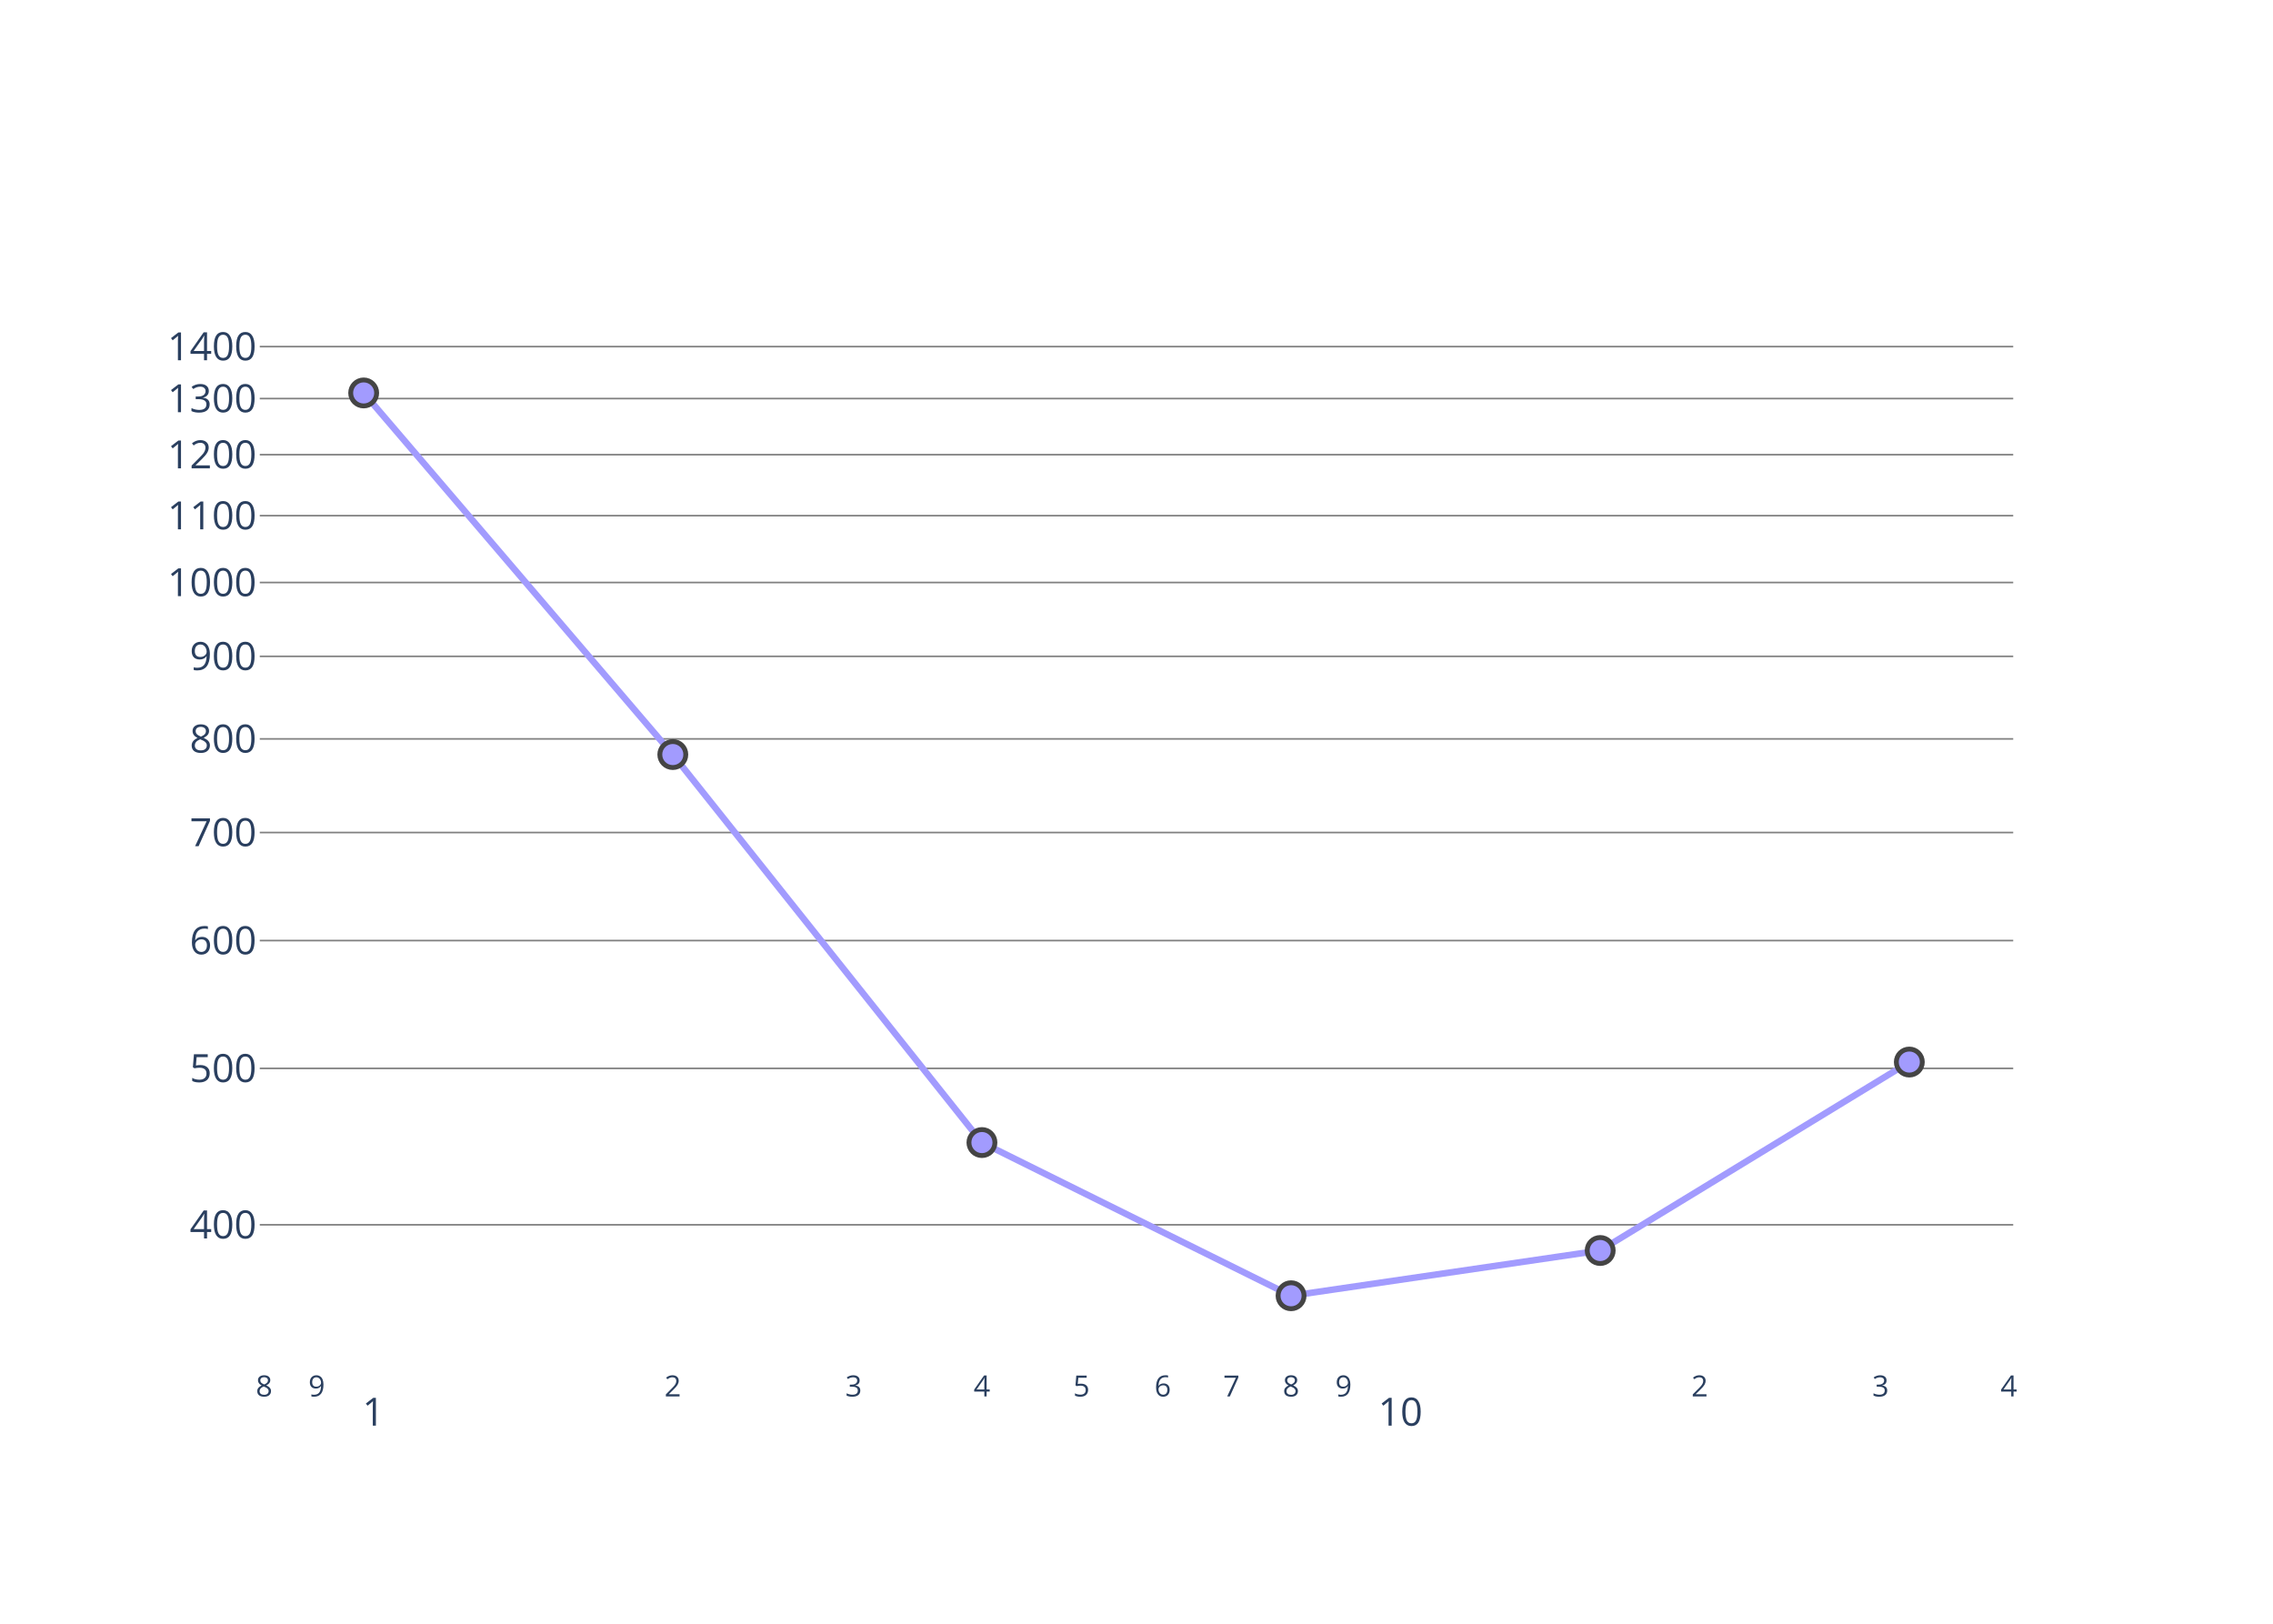
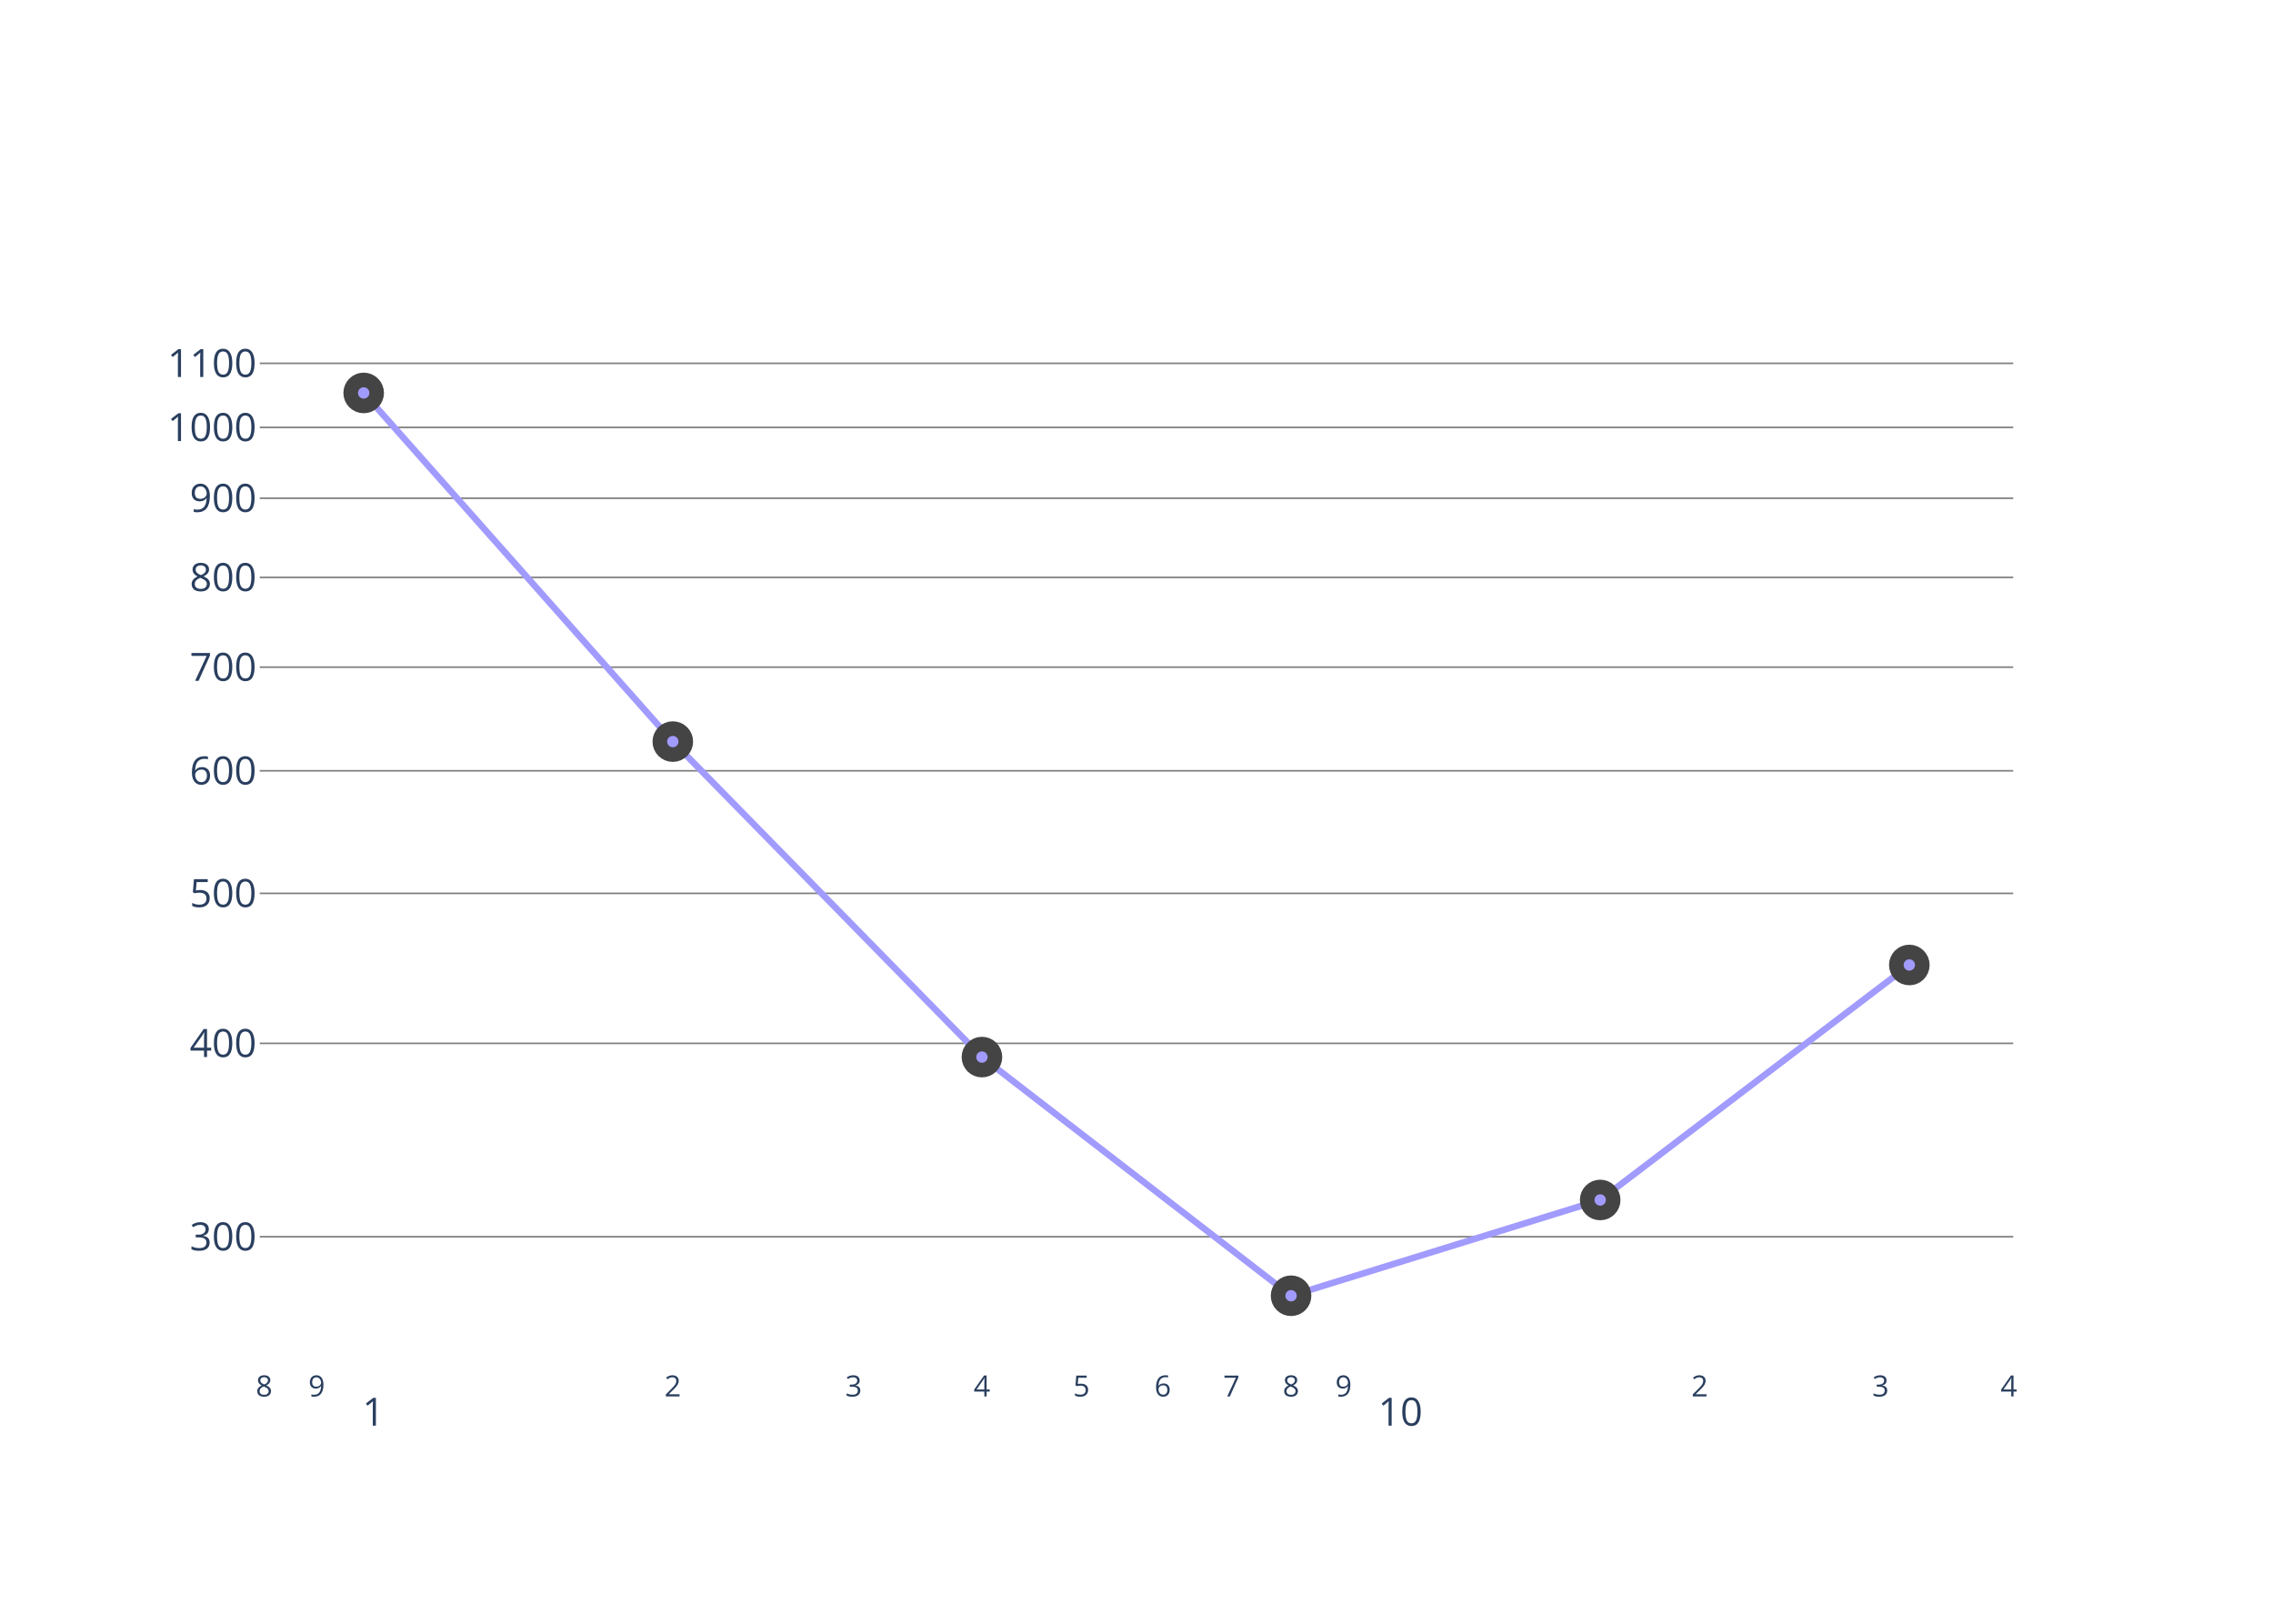
<svg xmlns="http://www.w3.org/2000/svg" class="main-svg" width="700" height="500" style="" viewBox="0 0 700 500">
  <rect x="0" y="0" width="700" height="500" style="fill: rgb(0, 0, 0); fill-opacity: 0;" />
-   <defs id="defs-cebedd">
+   <defs id="defs-69b0f1">
    <g class="clips">
-       <clipPath id="clipcebeddxyplot" class="plotclip">
+       <clipPath id="clip69b0f1xyplot" class="plotclip">
        <rect width="540" height="320" />
      </clipPath>
-       <clipPath class="axesclip" id="clipcebeddx">
+       <clipPath class="axesclip" id="clip69b0f1x">
        <rect x="80" y="0" width="540" height="500" />
      </clipPath>
-       <clipPath class="axesclip" id="clipcebeddy">
+       <clipPath class="axesclip" id="clip69b0f1y">
        <rect x="0" y="100" width="700" height="320" />
      </clipPath>
-       <clipPath class="axesclip" id="clipcebeddxy">
+       <clipPath class="axesclip" id="clip69b0f1xy">
        <rect x="80" y="100" width="540" height="320" />
      </clipPath>
    </g>
    <g class="gradients" />
+     <g class="patterns" />
  </defs>
  <g class="bglayer">
    <rect class="bg" x="80" y="100" width="540" height="320" style="fill: rgb(0, 0, 0); fill-opacity: 0; stroke-width: 0;" />
  </g>
  <g class="layer-below">
    <g class="imagelayer" />
    <g class="shapelayer" />
  </g>
  <g class="cartesianlayer">
    <g class="subplot xy">
      <g class="layer-subplot">
        <g class="shapelayer" />
        <g class="imagelayer" />
+       </g>
+       <g class="minor-gridlayer">
+         <g class="x" />
+         <g class="y" />
      </g>
      <g class="gridlayer">
        <g class="x">
          <path class="xgrid crisp" transform="translate(81.35,0)" d="M0,100v320" style="stroke: rgb(255, 255, 255); stroke-opacity: 1; stroke-width: 1px;" />
          <path class="xgrid crisp" transform="translate(97.53,0)" d="M0,100v320" style="stroke: rgb(255, 255, 255); stroke-opacity: 1; stroke-width: 1px;" />
          <path class="xgrid crisp" transform="translate(112,0)" d="M0,100v320" style="stroke: rgb(255, 255, 255); stroke-opacity: 1; stroke-width: 1px;" />
          <path class="xgrid crisp" transform="translate(207.2,0)" d="M0,100v320" style="stroke: rgb(255, 255, 255); stroke-opacity: 1; stroke-width: 1px;" />
          <path class="xgrid crisp" transform="translate(262.89,0)" d="M0,100v320" style="stroke: rgb(255, 255, 255); stroke-opacity: 1; stroke-width: 1px;" />
          <path class="xgrid crisp" transform="translate(302.4,0)" d="M0,100v320" style="stroke: rgb(255, 255, 255); stroke-opacity: 1; stroke-width: 1px;" />
          <path class="xgrid crisp" transform="translate(333.05,0)" d="M0,100v320" style="stroke: rgb(255, 255, 255); stroke-opacity: 1; stroke-width: 1px;" />
          <path class="xgrid crisp" transform="translate(358.09,0)" d="M0,100v320" style="stroke: rgb(255, 255, 255); stroke-opacity: 1; stroke-width: 1px;" />
          <path class="xgrid crisp" transform="translate(379.26,0)" d="M0,100v320" style="stroke: rgb(255, 255, 255); stroke-opacity: 1; stroke-width: 1px;" />
          <path class="xgrid crisp" transform="translate(397.6,0)" d="M0,100v320" style="stroke: rgb(255, 255, 255); stroke-opacity: 1; stroke-width: 1px;" />
          <path class="xgrid crisp" transform="translate(413.78,0)" d="M0,100v320" style="stroke: rgb(255, 255, 255); stroke-opacity: 1; stroke-width: 1px;" />
          <path class="xgrid crisp" transform="translate(428.25,0)" d="M0,100v320" style="stroke: rgb(255, 255, 255); stroke-opacity: 1; stroke-width: 1px;" />
          <path class="xgrid crisp" transform="translate(523.45,0)" d="M0,100v320" style="stroke: rgb(255, 255, 255); stroke-opacity: 1; stroke-width: 1px;" />
          <path class="xgrid crisp" transform="translate(579.14,0)" d="M0,100v320" style="stroke: rgb(255, 255, 255); stroke-opacity: 1; stroke-width: 1px;" />
          <path class="xgrid crisp" transform="translate(618.65,0)" d="M0,100v320" style="stroke: rgb(255, 255, 255); stroke-opacity: 1; stroke-width: 1px;" />
        </g>
        <g class="y">
-           <path class="ygrid crisp" transform="translate(0,377.15)" d="M80,0h540" style="stroke: rgb(128, 128, 128); stroke-opacity: 1; stroke-width: 0.5px;" />
-           <path class="ygrid crisp" transform="translate(0,328.99)" d="M80,0h540" style="stroke: rgb(128, 128, 128); stroke-opacity: 1; stroke-width: 0.5px;" />
-           <path class="ygrid crisp" transform="translate(0,289.63)" d="M80,0h540" style="stroke: rgb(128, 128, 128); stroke-opacity: 1; stroke-width: 0.5px;" />
-           <path class="ygrid crisp" transform="translate(0,256.36)" d="M80,0h540" style="stroke: rgb(128, 128, 128); stroke-opacity: 1; stroke-width: 0.5px;" />
-           <path class="ygrid crisp" transform="translate(0,227.53)" d="M80,0h540" style="stroke: rgb(128, 128, 128); stroke-opacity: 1; stroke-width: 0.5px;" />
-           <path class="ygrid crisp" transform="translate(0,202.11)" d="M80,0h540" style="stroke: rgb(128, 128, 128); stroke-opacity: 1; stroke-width: 0.5px;" />
-           <path class="ygrid crisp" transform="translate(0,179.37)" d="M80,0h540" style="stroke: rgb(128, 128, 128); stroke-opacity: 1; stroke-width: 0.5px;" />
-           <path class="ygrid crisp" transform="translate(0,158.79)" d="M80,0h540" style="stroke: rgb(128, 128, 128); stroke-opacity: 1; stroke-width: 0.5px;" />
-           <path class="ygrid crisp" transform="translate(0,140.01)" d="M80,0h540" style="stroke: rgb(128, 128, 128); stroke-opacity: 1; stroke-width: 0.5px;" />
-           <path class="ygrid crisp" transform="translate(0,122.73)" d="M80,0h540" style="stroke: rgb(128, 128, 128); stroke-opacity: 1; stroke-width: 0.5px;" />
-           <path class="ygrid crisp" transform="translate(0,106.73)" d="M80,0h540" style="stroke: rgb(128, 128, 128); stroke-opacity: 1; stroke-width: 0.5px;" />
+           <path class="ygrid crisp" transform="translate(0,380.83)" d="M80,0h540" style="stroke: rgb(128, 128, 128); stroke-opacity: 1; stroke-width: 0.5px;" />
+           <path class="ygrid crisp" transform="translate(0,321.28)" d="M80,0h540" style="stroke: rgb(128, 128, 128); stroke-opacity: 1; stroke-width: 0.5px;" />
+           <path class="ygrid crisp" transform="translate(0,275.09)" d="M80,0h540" style="stroke: rgb(128, 128, 128); stroke-opacity: 1; stroke-width: 0.5px;" />
+           <path class="ygrid crisp" transform="translate(0,237.35)" d="M80,0h540" style="stroke: rgb(128, 128, 128); stroke-opacity: 1; stroke-width: 0.5px;" />
+           <path class="ygrid crisp" transform="translate(0,205.44)" d="M80,0h540" style="stroke: rgb(128, 128, 128); stroke-opacity: 1; stroke-width: 0.5px;" />
+           <path class="ygrid crisp" transform="translate(0,177.8)" d="M80,0h540" style="stroke: rgb(128, 128, 128); stroke-opacity: 1; stroke-width: 0.5px;" />
+           <path class="ygrid crisp" transform="translate(0,153.42)" d="M80,0h540" style="stroke: rgb(128, 128, 128); stroke-opacity: 1; stroke-width: 0.5px;" />
+           <path class="ygrid crisp" transform="translate(0,131.61)" d="M80,0h540" style="stroke: rgb(128, 128, 128); stroke-opacity: 1; stroke-width: 0.5px;" />
+           <path class="ygrid crisp" transform="translate(0,111.88)" d="M80,0h540" style="stroke: rgb(128, 128, 128); stroke-opacity: 1; stroke-width: 0.5px;" />
        </g>
      </g>
      <g class="zerolinelayer" />
      <path class="xlines-below" />
      <path class="ylines-below" />
      <g class="overlines-below" />
      <g class="xaxislayer-below" />
      <g class="yaxislayer-below" />
      <g class="overaxes-below" />
-       <g class="plot" transform="translate(80, 100)" clip-path="url('#clipcebeddxyplot')">
+       <g class="plot" transform="translate(80,100)" clip-path="url(#clip69b0f1xyplot)">
        <g class="scatterlayer mlayer">
-           <g class="trace scatter trace5b585c" style="stroke-miterlimit: 2; opacity: 1;">
+           <g class="trace scatter tracebb8e5a" style="stroke-miterlimit: 2; opacity: 1;">
            <g class="fills" />
            <g class="errorbars" />
            <g class="lines">
-               <path class="js-line" d="M32,21L127.2,132.35L222.4,251.83L317.6,299L412.8,285.07L508,227.04" style="vector-effect: non-scaling-stroke; fill: none; stroke: rgb(162, 155, 254); stroke-opacity: 1; stroke-width: 2px; opacity: 1;" />
+               <path class="js-line" d="M32,21L127.2,128.36L222.4,225.51L317.6,299L412.8,269.51L508,197.15" style="vector-effect: non-scaling-stroke; fill: none; stroke: rgb(162, 155, 254); stroke-opacity: 1; stroke-width: 2px; opacity: 1;" />
            </g>
            <g class="points">
-               <path class="point" transform="translate(32,21)" d="M4,0A4,4 0 1,1 0,-4A4,4 0 0,1 4,0Z" style="opacity: 1; stroke-width: 1.5px; fill: rgb(162, 155, 254); fill-opacity: 1; stroke: rgb(68, 68, 68); stroke-opacity: 1;" />
-               <path class="point" transform="translate(127.2,132.35)" d="M4,0A4,4 0 1,1 0,-4A4,4 0 0,1 4,0Z" style="opacity: 1; stroke-width: 1.5px; fill: rgb(162, 155, 254); fill-opacity: 1; stroke: rgb(68, 68, 68); stroke-opacity: 1;" />
-               <path class="point" transform="translate(222.4,251.83)" d="M4,0A4,4 0 1,1 0,-4A4,4 0 0,1 4,0Z" style="opacity: 1; stroke-width: 1.5px; fill: rgb(162, 155, 254); fill-opacity: 1; stroke: rgb(68, 68, 68); stroke-opacity: 1;" />
-               <path class="point" transform="translate(317.6,299)" d="M4,0A4,4 0 1,1 0,-4A4,4 0 0,1 4,0Z" style="opacity: 1; stroke-width: 1.5px; fill: rgb(162, 155, 254); fill-opacity: 1; stroke: rgb(68, 68, 68); stroke-opacity: 1;" />
-               <path class="point" transform="translate(412.8,285.07)" d="M4,0A4,4 0 1,1 0,-4A4,4 0 0,1 4,0Z" style="opacity: 1; stroke-width: 1.5px; fill: rgb(162, 155, 254); fill-opacity: 1; stroke: rgb(68, 68, 68); stroke-opacity: 1;" />
-               <path class="point" transform="translate(508,227.04)" d="M4,0A4,4 0 1,1 0,-4A4,4 0 0,1 4,0Z" style="opacity: 1; stroke-width: 1.5px; fill: rgb(162, 155, 254); fill-opacity: 1; stroke: rgb(68, 68, 68); stroke-opacity: 1;" />
+               <path class="point" transform="translate(32,21)" d="M4,0A4,4 0 1,1 0,-4A4,4 0 0,1 4,0Z" style="opacity: 1; stroke-width: 4.5px; fill: rgb(162, 155, 254); fill-opacity: 1; stroke: rgb(68, 68, 68); stroke-opacity: 1;" />
+               <path class="point" transform="translate(127.2,128.36)" d="M4,0A4,4 0 1,1 0,-4A4,4 0 0,1 4,0Z" style="opacity: 1; stroke-width: 4.5px; fill: rgb(162, 155, 254); fill-opacity: 1; stroke: rgb(68, 68, 68); stroke-opacity: 1;" />
+               <path class="point" transform="translate(222.4,225.51)" d="M4,0A4,4 0 1,1 0,-4A4,4 0 0,1 4,0Z" style="opacity: 1; stroke-width: 4.5px; fill: rgb(162, 155, 254); fill-opacity: 1; stroke: rgb(68, 68, 68); stroke-opacity: 1;" />
+               <path class="point" transform="translate(317.6,299)" d="M4,0A4,4 0 1,1 0,-4A4,4 0 0,1 4,0Z" style="opacity: 1; stroke-width: 4.5px; fill: rgb(162, 155, 254); fill-opacity: 1; stroke: rgb(68, 68, 68); stroke-opacity: 1;" />
+               <path class="point" transform="translate(412.8,269.51)" d="M4,0A4,4 0 1,1 0,-4A4,4 0 0,1 4,0Z" style="opacity: 1; stroke-width: 4.5px; fill: rgb(162, 155, 254); fill-opacity: 1; stroke: rgb(68, 68, 68); stroke-opacity: 1;" />
+               <path class="point" transform="translate(508,197.15)" d="M4,0A4,4 0 1,1 0,-4A4,4 0 0,1 4,0Z" style="opacity: 1; stroke-width: 4.5px; fill: rgb(162, 155, 254); fill-opacity: 1; stroke: rgb(68, 68, 68); stroke-opacity: 1;" />
            </g>
            <g class="text" />
          </g>
        </g>
      </g>
      <g class="overplot" />
      <path class="xlines-above crisp" d="M0,0" style="fill: none;" />
      <path class="ylines-above crisp" d="M0,0" style="fill: none;" />
      <g class="overlines-above" />
      <g class="xaxislayer-above">
        <g class="xtick">
-           <text text-anchor="middle" x="0" y="430" transform="translate(81.35,0)" style="font-family: 'Open Sans', verdana, arial, sans-serif; font-size: 9px; fill: rgb(42, 63, 95); fill-opacity: 1; white-space: pre;">8</text>
-         </g>
-         <g class="xtick">
-           <text text-anchor="middle" x="0" y="430" transform="translate(97.53,0)" style="font-family: 'Open Sans', verdana, arial, sans-serif; font-size: 9px; fill: rgb(42, 63, 95); fill-opacity: 1; white-space: pre;">9</text>
-         </g>
-         <g class="xtick">
-           <text text-anchor="middle" x="3" y="439" transform="translate(112,0)" style="font-family: 'Open Sans', verdana, arial, sans-serif; font-size: 12px; fill: rgb(42, 63, 95); fill-opacity: 1; white-space: pre;">1</text>
-         </g>
-         <g class="xtick">
-           <text text-anchor="middle" x="0" y="430" transform="translate(207.2,0)" style="font-family: 'Open Sans', verdana, arial, sans-serif; font-size: 9px; fill: rgb(42, 63, 95); fill-opacity: 1; white-space: pre;">2</text>
-         </g>
-         <g class="xtick">
-           <text text-anchor="middle" x="0" y="430" transform="translate(262.89,0)" style="font-family: 'Open Sans', verdana, arial, sans-serif; font-size: 9px; fill: rgb(42, 63, 95); fill-opacity: 1; white-space: pre;">3</text>
-         </g>
-         <g class="xtick">
-           <text text-anchor="middle" x="0" y="430" transform="translate(302.4,0)" style="font-family: 'Open Sans', verdana, arial, sans-serif; font-size: 9px; fill: rgb(42, 63, 95); fill-opacity: 1; white-space: pre;">4</text>
-         </g>
-         <g class="xtick">
-           <text text-anchor="middle" x="0" y="430" transform="translate(333.05,0)" style="font-family: 'Open Sans', verdana, arial, sans-serif; font-size: 9px; fill: rgb(42, 63, 95); fill-opacity: 1; white-space: pre;">5</text>
-         </g>
-         <g class="xtick">
-           <text text-anchor="middle" x="0" y="430" transform="translate(358.09,0)" style="font-family: 'Open Sans', verdana, arial, sans-serif; font-size: 9px; fill: rgb(42, 63, 95); fill-opacity: 1; white-space: pre;">6</text>
-         </g>
-         <g class="xtick">
-           <text text-anchor="middle" x="0" y="430" transform="translate(379.26,0)" style="font-family: 'Open Sans', verdana, arial, sans-serif; font-size: 9px; fill: rgb(42, 63, 95); fill-opacity: 1; white-space: pre;">7</text>
-         </g>
-         <g class="xtick">
-           <text text-anchor="middle" x="0" y="430" transform="translate(397.6,0)" style="font-family: 'Open Sans', verdana, arial, sans-serif; font-size: 9px; fill: rgb(42, 63, 95); fill-opacity: 1; white-space: pre;">8</text>
-         </g>
-         <g class="xtick">
-           <text text-anchor="middle" x="0" y="430" transform="translate(413.78,0)" style="font-family: 'Open Sans', verdana, arial, sans-serif; font-size: 9px; fill: rgb(42, 63, 95); fill-opacity: 1; white-space: pre;">9</text>
-         </g>
-         <g class="xtick">
-           <text text-anchor="middle" x="3" y="439" transform="translate(428.25,0)" style="font-family: 'Open Sans', verdana, arial, sans-serif; font-size: 12px; fill: rgb(42, 63, 95); fill-opacity: 1; white-space: pre;">10</text>
-         </g>
-         <g class="xtick">
-           <text text-anchor="middle" x="0" y="430" transform="translate(523.45,0)" style="font-family: 'Open Sans', verdana, arial, sans-serif; font-size: 9px; fill: rgb(42, 63, 95); fill-opacity: 1; white-space: pre;">2</text>
-         </g>
-         <g class="xtick">
-           <text text-anchor="middle" x="0" y="430" transform="translate(579.14,0)" style="font-family: 'Open Sans', verdana, arial, sans-serif; font-size: 9px; fill: rgb(42, 63, 95); fill-opacity: 1; white-space: pre;">3</text>
-         </g>
-         <g class="xtick">
-           <text text-anchor="middle" x="0" y="430" transform="translate(618.65,0)" style="font-family: 'Open Sans', verdana, arial, sans-serif; font-size: 9px; fill: rgb(42, 63, 95); fill-opacity: 1; white-space: pre;">4</text>
+           <text text-anchor="middle" x="0" y="430" transform="translate(81.35,0)" style="font-family: 'Open Sans', verdana, arial, sans-serif; font-size: 9px; fill: rgb(42, 63, 95); fill-opacity: 1; white-space: pre; opacity: 1;">8</text>
+         </g>
+         <g class="xtick">
+           <text text-anchor="middle" x="0" y="430" style="font-family: 'Open Sans', verdana, arial, sans-serif; font-size: 9px; fill: rgb(42, 63, 95); fill-opacity: 1; white-space: pre; opacity: 1;" transform="translate(97.53,0)">9</text>
+         </g>
+         <g class="xtick">
+           <text text-anchor="middle" x="3" y="439" style="font-family: 'Open Sans', verdana, arial, sans-serif; font-size: 12px; fill: rgb(42, 63, 95); fill-opacity: 1; white-space: pre; opacity: 1;" transform="translate(112,0)">1</text>
+         </g>
+         <g class="xtick">
+           <text text-anchor="middle" x="0" y="430" style="font-family: 'Open Sans', verdana, arial, sans-serif; font-size: 9px; fill: rgb(42, 63, 95); fill-opacity: 1; white-space: pre; opacity: 1;" transform="translate(207.2,0)">2</text>
+         </g>
+         <g class="xtick">
+           <text text-anchor="middle" x="0" y="430" style="font-family: 'Open Sans', verdana, arial, sans-serif; font-size: 9px; fill: rgb(42, 63, 95); fill-opacity: 1; white-space: pre; opacity: 1;" transform="translate(262.89,0)">3</text>
+         </g>
+         <g class="xtick">
+           <text text-anchor="middle" x="0" y="430" style="font-family: 'Open Sans', verdana, arial, sans-serif; font-size: 9px; fill: rgb(42, 63, 95); fill-opacity: 1; white-space: pre; opacity: 1;" transform="translate(302.4,0)">4</text>
+         </g>
+         <g class="xtick">
+           <text text-anchor="middle" x="0" y="430" style="font-family: 'Open Sans', verdana, arial, sans-serif; font-size: 9px; fill: rgb(42, 63, 95); fill-opacity: 1; white-space: pre; opacity: 1;" transform="translate(333.05,0)">5</text>
+         </g>
+         <g class="xtick">
+           <text text-anchor="middle" x="0" y="430" style="font-family: 'Open Sans', verdana, arial, sans-serif; font-size: 9px; fill: rgb(42, 63, 95); fill-opacity: 1; white-space: pre; opacity: 1;" transform="translate(358.09,0)">6</text>
+         </g>
+         <g class="xtick">
+           <text text-anchor="middle" x="0" y="430" style="font-family: 'Open Sans', verdana, arial, sans-serif; font-size: 9px; fill: rgb(42, 63, 95); fill-opacity: 1; white-space: pre; opacity: 1;" transform="translate(379.26,0)">7</text>
+         </g>
+         <g class="xtick">
+           <text text-anchor="middle" x="0" y="430" style="font-family: 'Open Sans', verdana, arial, sans-serif; font-size: 9px; fill: rgb(42, 63, 95); fill-opacity: 1; white-space: pre; opacity: 1;" transform="translate(397.6,0)">8</text>
+         </g>
+         <g class="xtick">
+           <text text-anchor="middle" x="0" y="430" style="font-family: 'Open Sans', verdana, arial, sans-serif; font-size: 9px; fill: rgb(42, 63, 95); fill-opacity: 1; white-space: pre; opacity: 1;" transform="translate(413.78,0)">9</text>
+         </g>
+         <g class="xtick">
+           <text text-anchor="middle" x="3" y="439" style="font-family: 'Open Sans', verdana, arial, sans-serif; font-size: 12px; fill: rgb(42, 63, 95); fill-opacity: 1; white-space: pre; opacity: 1;" transform="translate(428.25,0)">10</text>
+         </g>
+         <g class="xtick">
+           <text text-anchor="middle" x="0" y="430" style="font-family: 'Open Sans', verdana, arial, sans-serif; font-size: 9px; fill: rgb(42, 63, 95); fill-opacity: 1; white-space: pre; opacity: 1;" transform="translate(523.45,0)">2</text>
+         </g>
+         <g class="xtick">
+           <text text-anchor="middle" x="0" y="430" style="font-family: 'Open Sans', verdana, arial, sans-serif; font-size: 9px; fill: rgb(42, 63, 95); fill-opacity: 1; white-space: pre; opacity: 1;" transform="translate(579.14,0)">3</text>
+         </g>
+         <g class="xtick">
+           <text text-anchor="middle" x="0" y="430" style="font-family: 'Open Sans', verdana, arial, sans-serif; font-size: 9px; fill: rgb(42, 63, 95); fill-opacity: 1; white-space: pre; opacity: 1;" transform="translate(618.65,0)">4</text>
        </g>
      </g>
      <g class="yaxislayer-above">
        <g class="ytick">
-           <text text-anchor="end" x="79" y="4.2" transform="translate(0,377.15)" style="font-family: 'Open Sans', verdana, arial, sans-serif; font-size: 12px; fill: rgb(42, 63, 95); fill-opacity: 1; white-space: pre;">400</text>
-         </g>
-         <g class="ytick">
-           <text text-anchor="end" x="79" y="4.2" transform="translate(0,328.99)" style="font-family: 'Open Sans', verdana, arial, sans-serif; font-size: 12px; fill: rgb(42, 63, 95); fill-opacity: 1; white-space: pre;">500</text>
-         </g>
-         <g class="ytick">
-           <text text-anchor="end" x="79" y="4.2" transform="translate(0,289.63)" style="font-family: 'Open Sans', verdana, arial, sans-serif; font-size: 12px; fill: rgb(42, 63, 95); fill-opacity: 1; white-space: pre;">600</text>
-         </g>
-         <g class="ytick">
-           <text text-anchor="end" x="79" y="4.2" transform="translate(0,256.36)" style="font-family: 'Open Sans', verdana, arial, sans-serif; font-size: 12px; fill: rgb(42, 63, 95); fill-opacity: 1; white-space: pre;">700</text>
-         </g>
-         <g class="ytick">
-           <text text-anchor="end" x="79" y="4.2" transform="translate(0,227.53)" style="font-family: 'Open Sans', verdana, arial, sans-serif; font-size: 12px; fill: rgb(42, 63, 95); fill-opacity: 1; white-space: pre;">800</text>
-         </g>
-         <g class="ytick">
-           <text text-anchor="end" x="79" y="4.2" transform="translate(0,202.11)" style="font-family: 'Open Sans', verdana, arial, sans-serif; font-size: 12px; fill: rgb(42, 63, 95); fill-opacity: 1; white-space: pre;">900</text>
-         </g>
-         <g class="ytick">
-           <text text-anchor="end" x="79" y="4.2" transform="translate(0,179.37)" style="font-family: 'Open Sans', verdana, arial, sans-serif; font-size: 12px; fill: rgb(42, 63, 95); fill-opacity: 1; white-space: pre;">1000</text>
-         </g>
-         <g class="ytick">
-           <text text-anchor="end" x="79" y="4.2" transform="translate(0,158.79)" style="font-family: 'Open Sans', verdana, arial, sans-serif; font-size: 12px; fill: rgb(42, 63, 95); fill-opacity: 1; white-space: pre;">1100</text>
-         </g>
-         <g class="ytick">
-           <text text-anchor="end" x="79" y="4.2" transform="translate(0,140.01)" style="font-family: 'Open Sans', verdana, arial, sans-serif; font-size: 12px; fill: rgb(42, 63, 95); fill-opacity: 1; white-space: pre;">1200</text>
-         </g>
-         <g class="ytick">
-           <text text-anchor="end" x="79" y="4.2" transform="translate(0,122.73)" style="font-family: 'Open Sans', verdana, arial, sans-serif; font-size: 12px; fill: rgb(42, 63, 95); fill-opacity: 1; white-space: pre;">1300</text>
-         </g>
-         <g class="ytick">
-           <text text-anchor="end" x="79" y="4.2" transform="translate(0,106.73)" style="font-family: 'Open Sans', verdana, arial, sans-serif; font-size: 12px; fill: rgb(42, 63, 95); fill-opacity: 1; white-space: pre;">1400</text>
+           <text text-anchor="end" x="79" y="4.2" transform="translate(0,380.83)" style="font-family: 'Open Sans', verdana, arial, sans-serif; font-size: 12px; fill: rgb(42, 63, 95); fill-opacity: 1; white-space: pre; opacity: 1;">300</text>
+         </g>
+         <g class="ytick">
+           <text text-anchor="end" x="79" y="4.2" style="font-family: 'Open Sans', verdana, arial, sans-serif; font-size: 12px; fill: rgb(42, 63, 95); fill-opacity: 1; white-space: pre; opacity: 1;" transform="translate(0,321.28)">400</text>
+         </g>
+         <g class="ytick">
+           <text text-anchor="end" x="79" y="4.2" style="font-family: 'Open Sans', verdana, arial, sans-serif; font-size: 12px; fill: rgb(42, 63, 95); fill-opacity: 1; white-space: pre; opacity: 1;" transform="translate(0,275.09)">500</text>
+         </g>
+         <g class="ytick">
+           <text text-anchor="end" x="79" y="4.2" style="font-family: 'Open Sans', verdana, arial, sans-serif; font-size: 12px; fill: rgb(42, 63, 95); fill-opacity: 1; white-space: pre; opacity: 1;" transform="translate(0,237.35)">600</text>
+         </g>
+         <g class="ytick">
+           <text text-anchor="end" x="79" y="4.2" style="font-family: 'Open Sans', verdana, arial, sans-serif; font-size: 12px; fill: rgb(42, 63, 95); fill-opacity: 1; white-space: pre; opacity: 1;" transform="translate(0,205.44)">700</text>
+         </g>
+         <g class="ytick">
+           <text text-anchor="end" x="79" y="4.2" style="font-family: 'Open Sans', verdana, arial, sans-serif; font-size: 12px; fill: rgb(42, 63, 95); fill-opacity: 1; white-space: pre; opacity: 1;" transform="translate(0,177.8)">800</text>
+         </g>
+         <g class="ytick">
+           <text text-anchor="end" x="79" y="4.2" style="font-family: 'Open Sans', verdana, arial, sans-serif; font-size: 12px; fill: rgb(42, 63, 95); fill-opacity: 1; white-space: pre; opacity: 1;" transform="translate(0,153.42)">900</text>
+         </g>
+         <g class="ytick">
+           <text text-anchor="end" x="79" y="4.2" style="font-family: 'Open Sans', verdana, arial, sans-serif; font-size: 12px; fill: rgb(42, 63, 95); fill-opacity: 1; white-space: pre; opacity: 1;" transform="translate(0,131.61)">1000</text>
+         </g>
+         <g class="ytick">
+           <text text-anchor="end" x="79" y="4.2" style="font-family: 'Open Sans', verdana, arial, sans-serif; font-size: 12px; fill: rgb(42, 63, 95); fill-opacity: 1; white-space: pre; opacity: 1;" transform="translate(0,111.88)">1100</text>
        </g>
      </g>
      <g class="overaxes-above" />
    </g>
  </g>
  <g class="polarlayer" />
+   <g class="smithlayer" />
  <g class="ternarylayer" />
  <g class="geolayer" />
  <g class="funnelarealayer" />
  <g class="pielayer" />
+   <g class="iciclelayer" />
  <g class="treemaplayer" />
  <g class="sunburstlayer" />
  <g class="glimages" />
-   <defs id="topdefs-cebedd">
+   <defs id="topdefs-69b0f1">
    <g class="clips" />
  </defs>
  <g class="layer-above">
    <g class="imagelayer" />
    <g class="shapelayer" />
  </g>
  <g class="infolayer">
    <g class="g-gtitle" />
    <g class="g-xtitle" />
    <g class="g-ytitle" />
  </g>
</svg>
